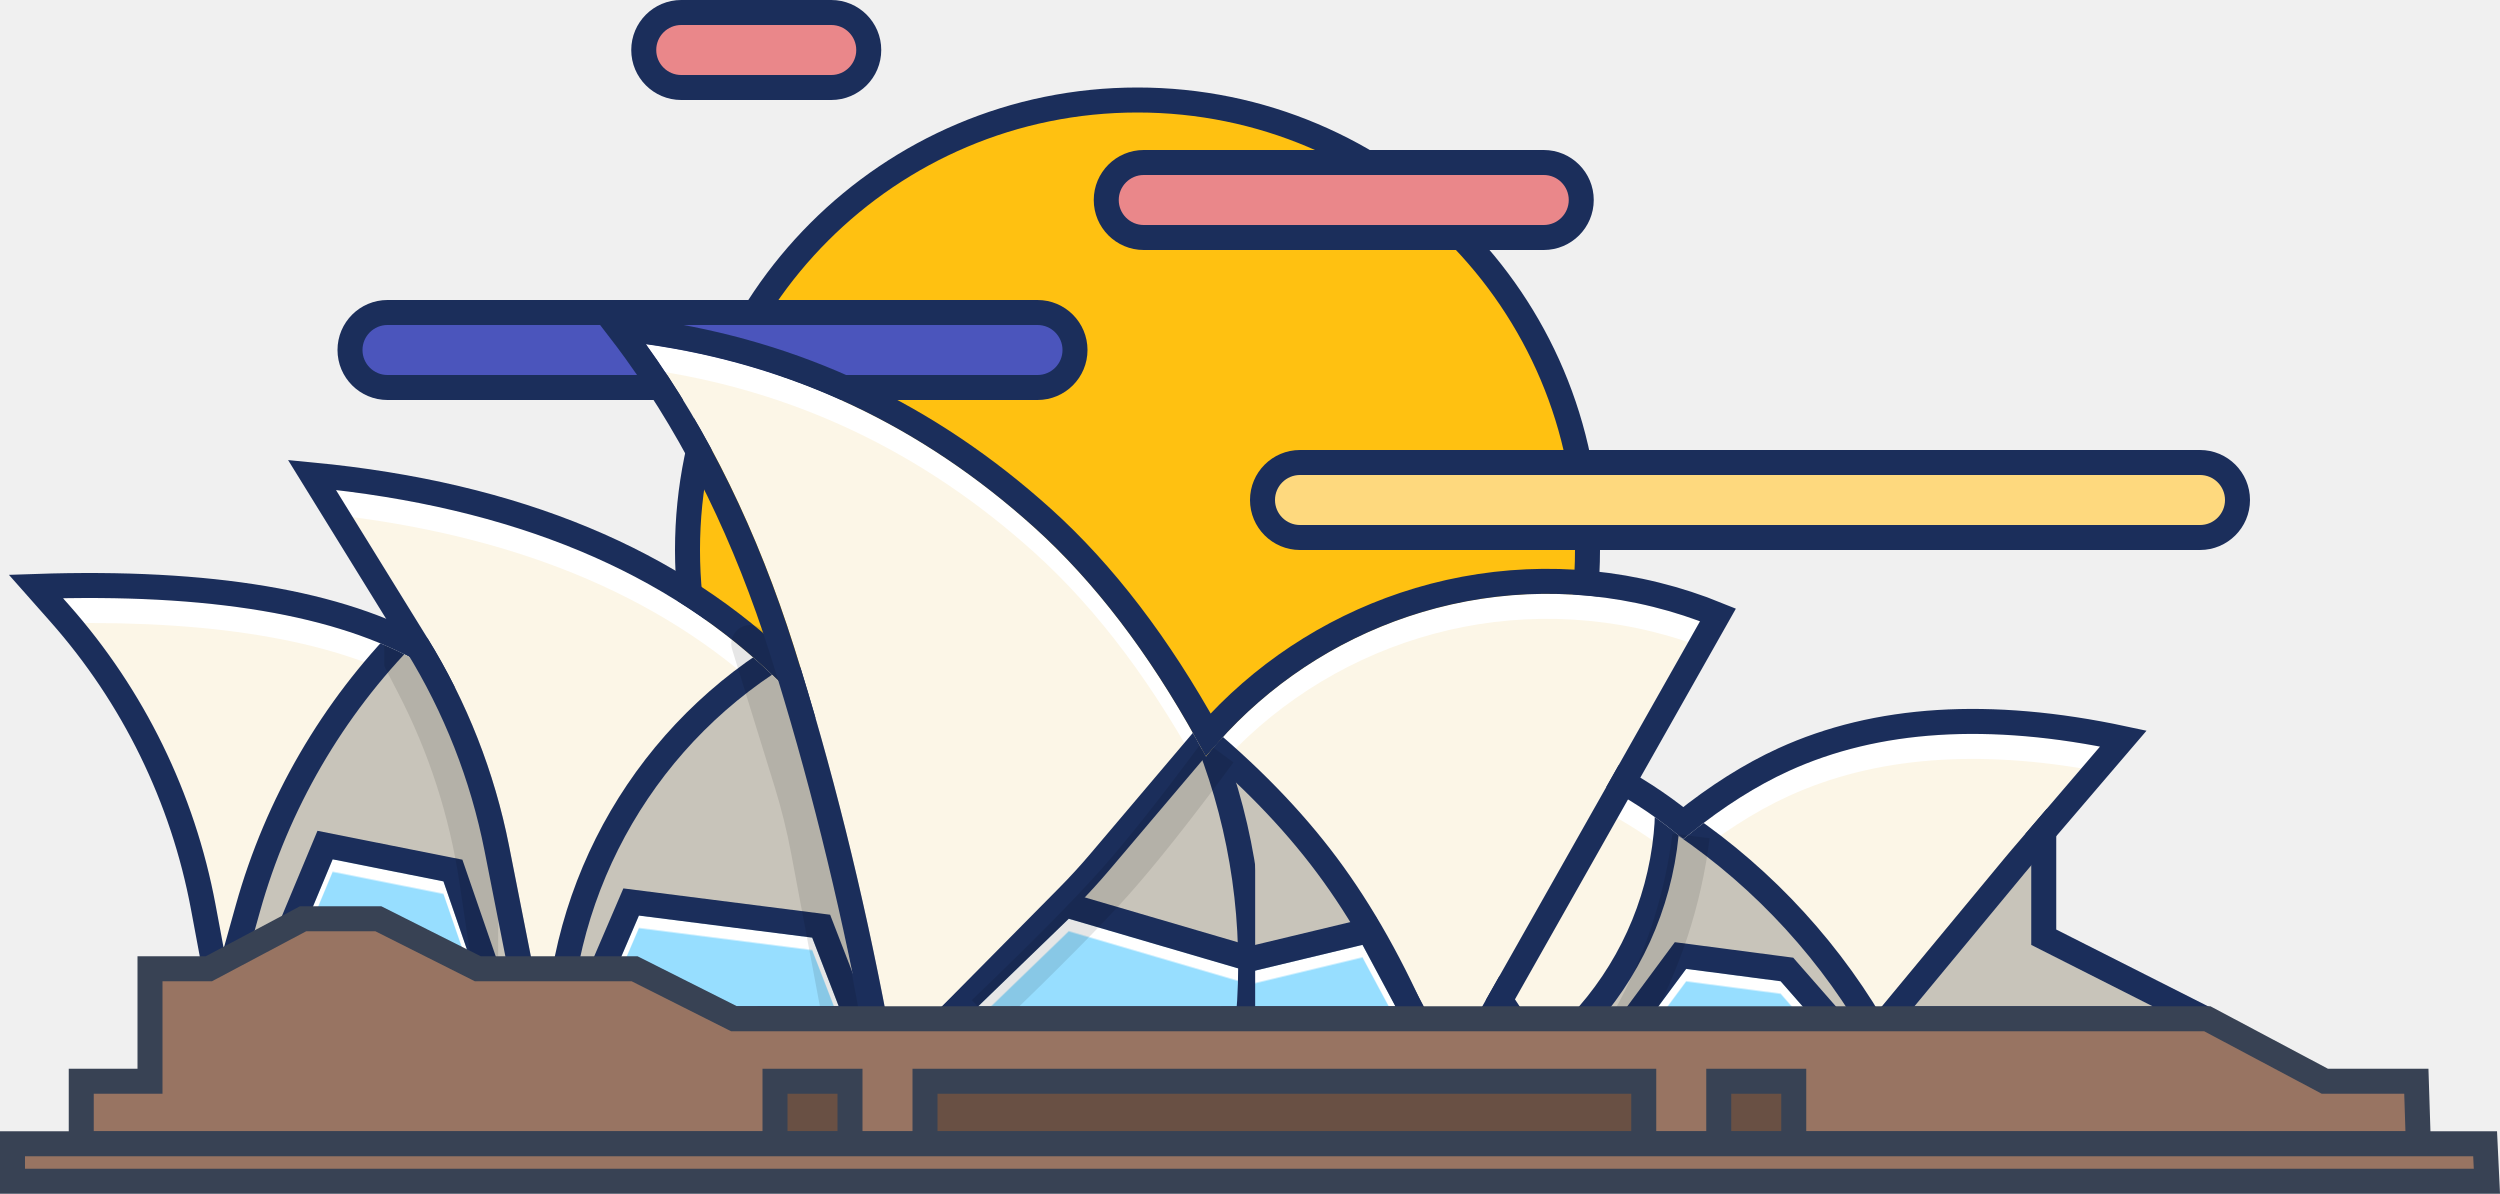
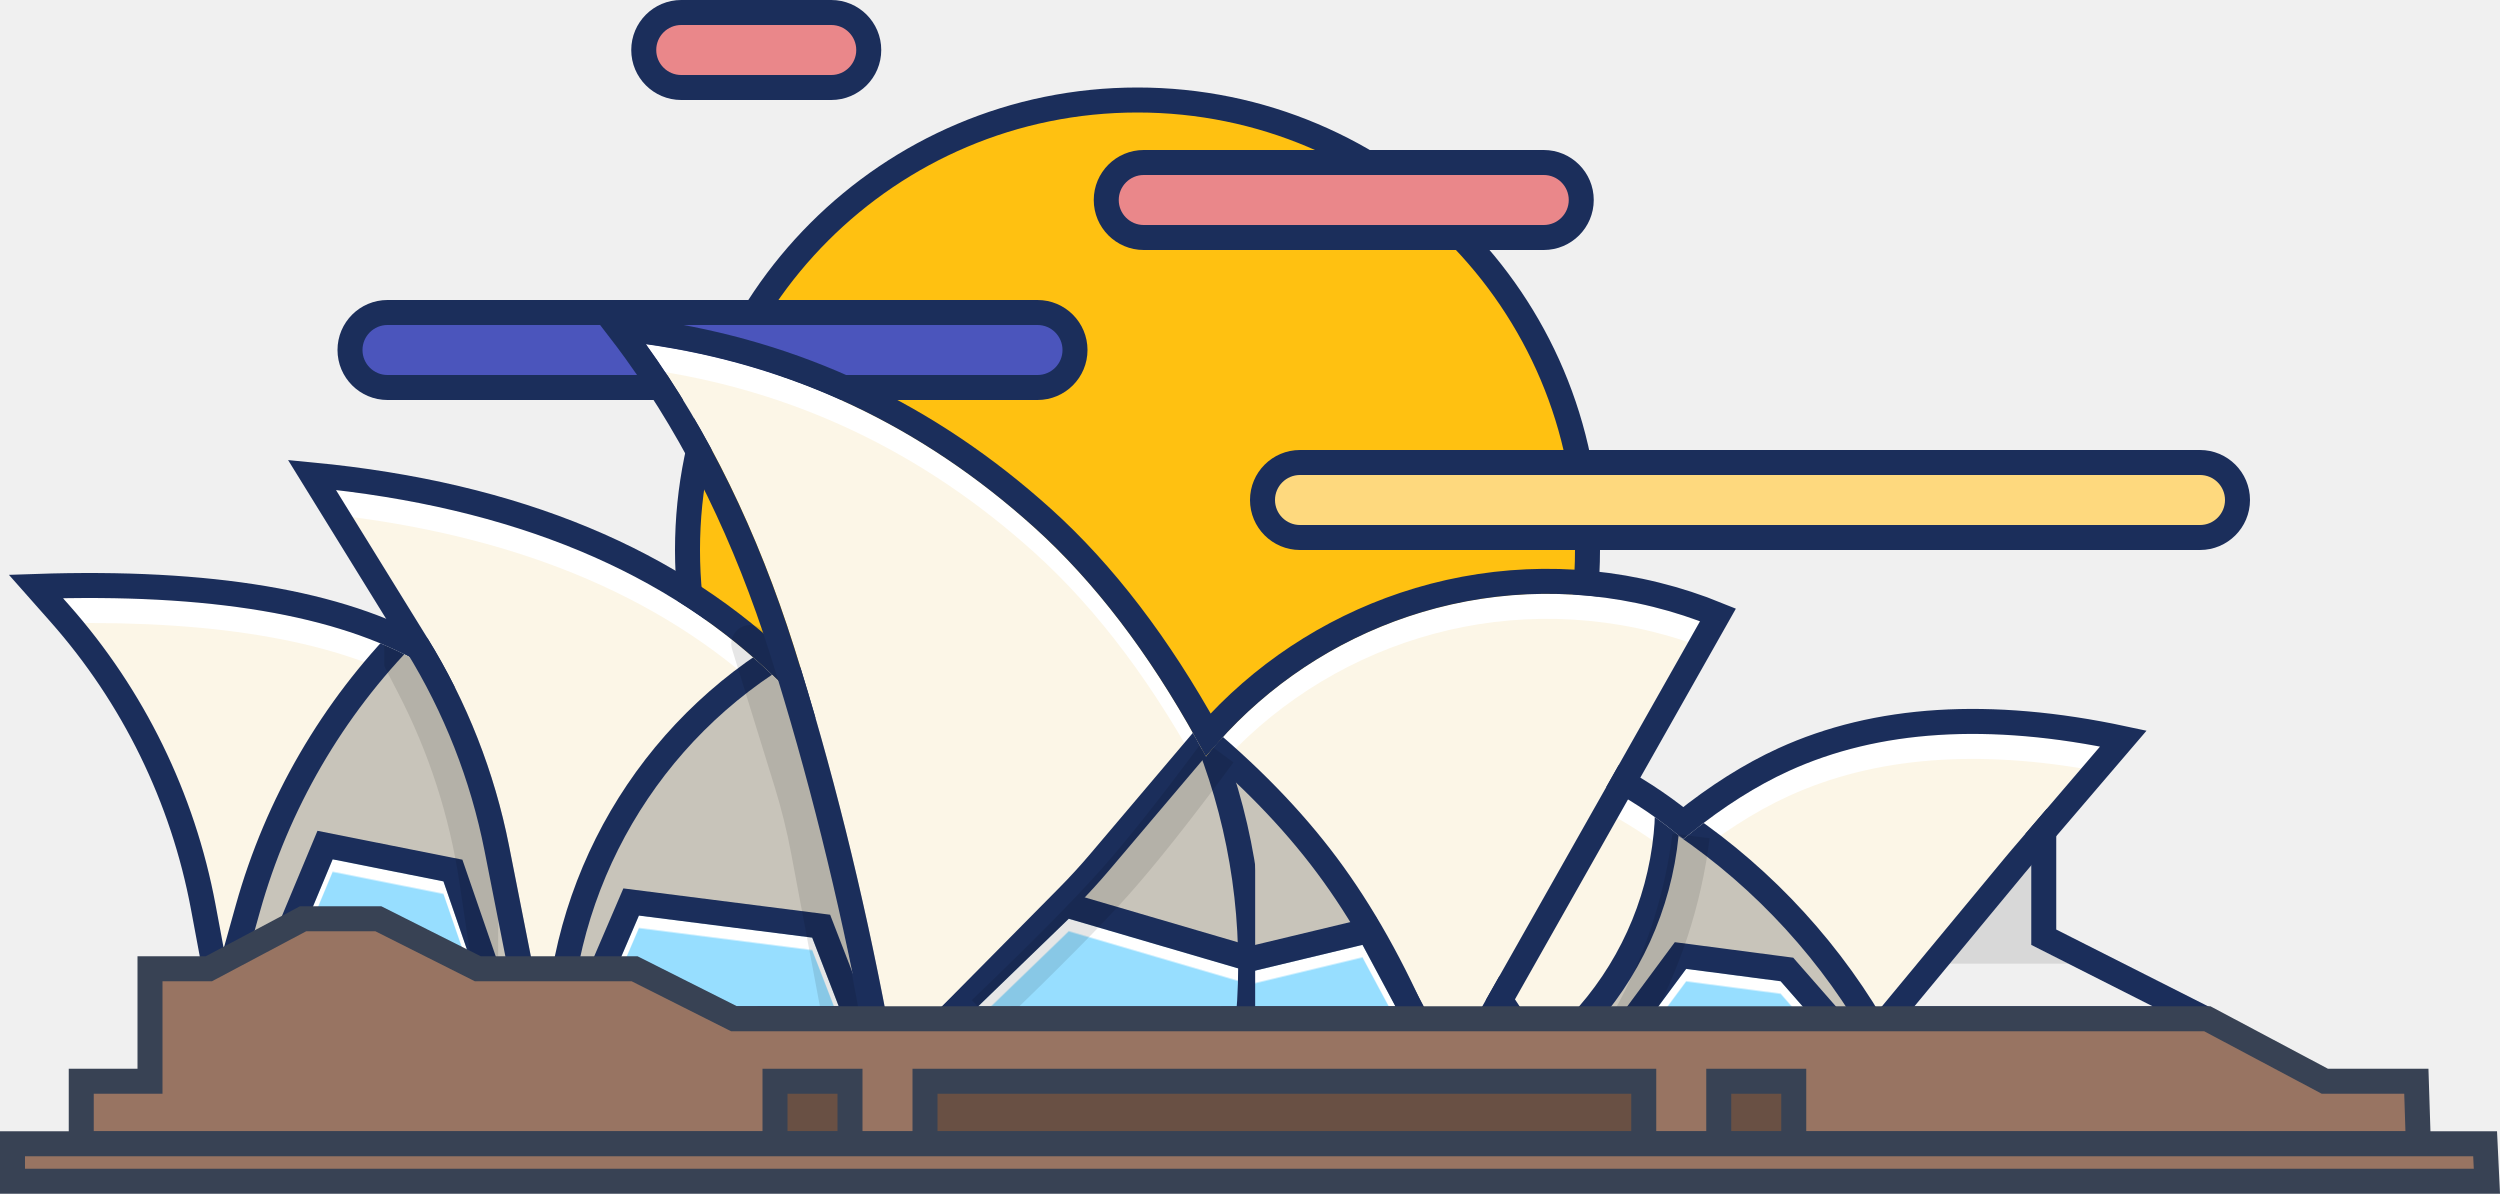
<svg xmlns="http://www.w3.org/2000/svg" xmlns:xlink="http://www.w3.org/1999/xlink" width="400" height="191" viewBox="0 0 400 191">
  <defs>
-     <filter id="b" width="115.2%" height="126.9%" x="-7.3%" y="-13.5%" filterUnits="objectBoundingBox">
+     <path id="a" d="M77.308 43.81V16.217h33.588v17.778l19.412 9.815z" />
+     <path id="c" d="M29.687 44.81L.897 1.437C20.913-1.448 40.548 4.638 55.21 17.08c5.69-4.729 11.32-8.366 16.896-10.913C85.83-.1 102.427-1.4 121.896 2.267l-14.06 16.425c-.352.412-.7.826-1.046 1.244L86.19 44.81H29.687z" />
+     <path id="f" d="M12.734 21.282l15.116 1.979 4.379 5H7.563z" />
+     <path id="h" d="M94 66.592c-11.817-30.01-24.121-48.67-36.912-55.98C44.298 3.302 25.268-.13 0 .311l.985 1.113a100 100 0 0123.414 47.9l3.228 17.268H94z" />
+     <path id="k" d="M16.148 39.085l17.725 3.529 7.237 20.978H5.923z" />
+     <path id="m" d="M118.372 83.592C103.766 65.155 87.937 47.5 70.885 30.626 53.833 13.752 30.205 3.543 0 0l14.655 23.726a100 100 0 0113.028 33.18l5.269 26.686h85.42z" />
+     <path id="p" d="M10.672 52.391l27.725 3.529 4.236 10.957-38.187.021z" />
+     <path id="r" d="M38.381 106.933c-3.917-20.41-8.804-39.885-14.662-58.422C17.86 29.973 9.955 13.803 0 0c23.412 3.303 44.13 13.083 62.155 29.34 10.165 9.17 19.315 21.392 27.45 36.67 16.63-20.517 44.189-30.754 71.522-23.988a70.282 70.282 0 017.528 2.318l-35.392 62.593z" />
+     <path id="u" d="M19 26.092l29 8.5 18-4.32 5.257 9.82-66.757.022z" />
+     <filter id="d" width="115.2%" height="126.9%" x="-7.3%" y="-13.5%" filterUnits="objectBoundingBox">
      <feOffset dy="4" in="SourceAlpha" result="shadowOffsetInner1" />
      <feComposite in="shadowOffsetInner1" in2="SourceAlpha" k2="-1" k3="1" operator="arithmetic" result="shadowInnerInner1" />
      <feColorMatrix in="shadowInnerInner1" values="0 0 0 0 1 0 0 0 0 1 0 0 0 0 1 0 0 0 1 0" />
    </filter>
-     <filter id="e" width="176.1%" height="247.2%" x="-36.3%" y="-75.5%" filterUnits="objectBoundingBox">
+     <filter id="g" width="176.1%" height="247.2%" x="-36.3%" y="-75.5%" filterUnits="objectBoundingBox">
      <feOffset dy="2" in="SourceAlpha" result="shadowOffsetInner1" />
      <feComposite in="shadowOffsetInner1" in2="SourceAlpha" k2="-1" k3="1" operator="arithmetic" result="shadowInnerInner1" />
      <feColorMatrix in="shadowInnerInner1" values="0 0 0 0 1 0 0 0 0 1 0 0 0 0 1 0 0 0 1 0" />
    </filter>
-     <filter id="g" width="119.8%" height="118.1%" x="-11.4%" y="-9%" filterUnits="objectBoundingBox">
+     <filter id="i" width="119.8%" height="118.1%" x="-11.4%" y="-9%" filterUnits="objectBoundingBox">
      <feOffset dy="4" in="SourceAlpha" result="shadowOffsetInner1" />
      <feComposite in="shadowOffsetInner1" in2="SourceAlpha" k2="-1" k3="1" operator="arithmetic" result="shadowInnerInner1" />
      <feColorMatrix in="shadowInnerInner1" values="0 0 0 0 1 0 0 0 0 1 0 0 0 0 1 0 0 0 1 0" />
    </filter>
-     <filter id="j" width="138.7%" height="143.1%" x="-19.9%" y="-22.7%" filterUnits="objectBoundingBox">
+     <filter id="l" width="138.7%" height="143.1%" x="-19.9%" y="-22.7%" filterUnits="objectBoundingBox">
      <feOffset dy="2" in="SourceAlpha" result="shadowOffsetInner1" />
      <feComposite in="shadowOffsetInner1" in2="SourceAlpha" k2="-1" k3="1" operator="arithmetic" result="shadowInnerInner1" />
      <feColorMatrix in="shadowInnerInner1" values="0 0 0 0 1 0 0 0 0 1 0 0 0 0 1 0 0 0 1 0" />
    </filter>
-     <filter id="l" width="116.9%" height="115.5%" x="-8.2%" y="-8.3%" filterUnits="objectBoundingBox">
+     <filter id="n" width="116.9%" height="115.5%" x="-8.2%" y="-8.3%" filterUnits="objectBoundingBox">
      <feOffset dy="4" in="SourceAlpha" result="shadowOffsetInner1" />
      <feComposite in="shadowOffsetInner1" in2="SourceAlpha" k2="-1" k3="1" operator="arithmetic" result="shadowInnerInner1" />
      <feColorMatrix in="shadowInnerInner1" values="0 0 0 0 1 0 0 0 0 1 0 0 0 0 1 0 0 0 1 0" />
    </filter>
-     <filter id="o" width="136.4%" height="171.4%" x="-18.5%" y="-36.9%" filterUnits="objectBoundingBox">
+     <filter id="q" width="136.4%" height="171.4%" x="-18.5%" y="-36.9%" filterUnits="objectBoundingBox">
      <feOffset dy="2" in="SourceAlpha" result="shadowOffsetInner1" />
      <feComposite in="shadowOffsetInner1" in2="SourceAlpha" k2="-1" k3="1" operator="arithmetic" result="shadowInnerInner1" />
      <feColorMatrix in="shadowInnerInner1" values="0 0 0 0 1 0 0 0 0 1 0 0 0 0 1 0 0 0 1 0" />
    </filter>
-     <filter id="q" width="111%" height="112.4%" x="-6.4%" y="-6.8%" filterUnits="objectBoundingBox">
+     <filter id="s" width="111%" height="112.4%" x="-6.4%" y="-6.8%" filterUnits="objectBoundingBox">
      <feOffset dy="4" in="SourceAlpha" result="shadowOffsetInner1" />
      <feComposite in="shadowOffsetInner1" in2="SourceAlpha" k2="-1" k3="1" operator="arithmetic" result="shadowInnerInner1" />
      <feColorMatrix in="shadowInnerInner1" values="0 0 0 0 1 0 0 0 0 1 0 0 0 0 1 0 0 0 1 0" />
    </filter>
-     <filter id="t" width="127.8%" height="174.9%" x="-16.3%" y="-39.2%" filterUnits="objectBoundingBox">
+     <filter id="v" width="127.8%" height="174.9%" x="-16.3%" y="-39.2%" filterUnits="objectBoundingBox">
      <feOffset dy="2" in="SourceAlpha" result="shadowOffsetInner1" />
      <feComposite in="shadowOffsetInner1" in2="SourceAlpha" k2="-1" k3="1" operator="arithmetic" result="shadowInnerInner1" />
      <feColorMatrix in="shadowInnerInner1" values="0 0 0 0 1 0 0 0 0 1 0 0 0 0 1 0 0 0 1 0" />
    </filter>
-     <path id="a" d="M29.687 44.81L.897 1.437C20.913-1.448 40.548 4.638 55.21 17.08c5.69-4.729 11.32-8.366 16.896-10.913C85.83-.1 102.427-1.4 121.896 2.267l-14.06 16.425c-.352.412-.7.826-1.046 1.244L86.19 44.81H29.687z" />
-     <path id="d" d="M12.734 21.282l15.116 1.979 4.379 5H7.563z" />
-     <path id="f" d="M94 66.592c-11.817-30.01-24.121-48.67-36.912-55.98C44.298 3.302 25.268-.13 0 .311l.985 1.113a100 100 0 0123.414 47.9l3.228 17.268H94z" />
-     <path id="i" d="M16.148 39.085l17.725 3.529 7.237 20.978H5.923z" />
-     <path id="k" d="M118.372 83.592C103.766 65.155 87.937 47.5 70.885 30.626 53.833 13.752 30.205 3.543 0 0l14.655 23.726a100 100 0 0113.028 33.18l5.269 26.686h85.42z" />
-     <path id="n" d="M10.672 52.391l27.725 3.529 4.236 10.957-38.187.021z" />
-     <path id="p" d="M38.381 106.933c-3.917-20.41-8.804-39.885-14.662-58.422C17.86 29.973 9.955 13.803 0 0c23.412 3.303 44.13 13.083 62.155 29.34 10.165 9.17 19.315 21.392 27.45 36.67 16.63-20.517 44.189-30.754 71.522-23.988a70.282 70.282 0 017.528 2.318l-35.392 62.593z" />
-     <path id="s" d="M19 26.092l29 8.5 18-4.32 5.257 9.82-66.757.022z" />
  </defs>
  <g fill="none" fill-rule="evenodd">
    <g transform="translate(214.104 117.19)">
-       <path fill="#C8C4BA" stroke="#1B2E5B" stroke-linecap="round" stroke-width="4" d="M112.896 14.217v18.549l25.801 13.044H75.308V14.217h37.588z" />
-       <mask id="c" fill="#fff">
+       <mask id="b" fill="#fff">
        <use xlink:href="#a" />
      </mask>
+       <path stroke="#1B2E5B" stroke-width="4" d="M112.896 14.217v18.549l25.801 13.044H75.308V14.217h37.588z" />
+       <path fill="#000" fill-opacity=".1" mask="url(#b)" d="M77 16h45v21H77z" />
+       <mask id="e" fill="#fff">
+         <use xlink:href="#c" />
+       </mask>
      <g stroke-linecap="round">
-         <use fill="#FCF6E7" xlink:href="#a" />
-         <use fill="#000" filter="url(#b)" xlink:href="#a" />
+         <use fill="#FCF6E7" xlink:href="#c" />
+         <use fill="#000" filter="url(#d)" xlink:href="#c" />
        <path stroke="#1B2E5B" stroke-width="4" d="M71.275 4.348c14.837-6.775 32.948-7.943 54.357-3.37h0l-16.276 19.015c-.345.403-.687.81-1.026 1.218h0L87.13 46.81H28.615L-2.477-.03c21.076-3.98 41.989 1.815 57.696 14.52 5.401-4.344 10.756-7.721 16.056-10.142z" />
      </g>
-       <g stroke-linecap="round" mask="url(#c)">
+       <g stroke-linecap="round" mask="url(#e)">
        <g transform="translate(42.947 16.549)">
          <path fill="#C8C4BA" stroke="#1B2E5B" stroke-width="4" d="M9.753-3.57a101.836 101.836 0 0132.743 33.817h0l-46.882.015C3.548 21.854 8.402 11.153 9.529-.198a51.83 51.83 0 00.224-3.372z" />
-           <use fill="#97DEFF" xlink:href="#d" />
-           <use fill="#000" filter="url(#e)" xlink:href="#d" />
+           <use fill="#97DEFF" xlink:href="#f" />
+           <use fill="#000" filter="url(#g)" xlink:href="#f" />
          <path stroke="#1B2E5B" stroke-width="4" d="M11.827 19.146l17.03 2.23 7.782 8.885H3.593l8.234-11.115z" />
        </g>
      </g>
      <path stroke="#000" stroke-opacity=".1" stroke-width="6" d="M56.466 16.549a81.176 81.176 0 01-9.727 29.575l-.052.093h0" />
    </g>
    <g stroke="#1B2E5B" stroke-width="4" transform="translate(54)">
      <circle cx="128" cy="88" r="72" fill="#FFC111" stroke-linecap="round" stroke-linejoin="round" />
      <rect width="116" height="12" x="2" y="50" fill="#4B55BC" rx="6" />
      <rect width="156" height="12" x="148" y="74" fill="#FED97E" rx="6" />
      <rect width="76" height="12" x="123" y="26" fill="#EA878A" rx="6" />
      <rect width="36" height="12" x="49" y="2" fill="#EA878A" rx="6" />
    </g>
    <g transform="translate(10.084 95.408)">
-       <mask id="h" fill="#fff">
-         <use xlink:href="#f" />
+       <mask id="j" fill="#fff">
+         <use xlink:href="#h" />
      </mask>
      <g stroke-linecap="round">
-         <use fill="#FCF6E7" xlink:href="#f" />
-         <use fill="#000" filter="url(#g)" xlink:href="#f" />
+         <use fill="#FCF6E7" xlink:href="#h" />
+         <use fill="#000" filter="url(#i)" xlink:href="#h" />
        <path stroke="#1B2E5B" stroke-width="4" d="M-4.342-1.578C23.556-2.521 44.343 1.026 58.08 8.876c13.42 7.668 26.462 27.466 38.843 59.716h0-70.957l-3.533-18.9A98 98 0 00-.512 2.75h0z" />
      </g>
-       <g stroke-linecap="round" mask="url(#h)">
+       <g stroke-linecap="round" mask="url(#j)">
        <g transform="translate(26.993 3)">
          <path fill="#C8C4BA" stroke="#1B2E5B" stroke-linejoin="round" stroke-width="4" d="M63.61-2v67.592H-2.635L2.583 46.93A102 102 0 0128.302 2.663h0L32.915-2H63.61z" />
-           <use fill="#97DEFF" xlink:href="#i" />
-           <use fill="#000" filter="url(#j)" xlink:href="#i" />
+           <use fill="#97DEFF" xlink:href="#k" />
+           <use fill="#000" filter="url(#l)" xlink:href="#k" />
          <path stroke="#1B2E5B" stroke-width="4" d="M14.933 36.803l20.457 4.073 8.525 24.716H2.921l12.012-28.789z" />
        </g>
      </g>
-       <path stroke="#000" stroke-linecap="round" stroke-linejoin="round" stroke-opacity=".1" stroke-width="6" d="M52.916 7.592l3.344 6.455a100 100 0 0110.115 31.229l1.728 11.563h0" mask="url(#h)" />
+       <path stroke="#000" stroke-linecap="round" stroke-linejoin="round" stroke-opacity=".1" stroke-width="6" d="M52.916 7.592l3.344 6.455a100 100 0 0110.115 31.229l1.728 11.563h0" mask="url(#j)" />
    </g>
    <g transform="translate(53.759 78.408)">
-       <mask id="m" fill="#fff">
-         <use xlink:href="#k" />
+       <mask id="o" fill="#fff">
+         <use xlink:href="#m" />
      </mask>
      <g stroke-linecap="round">
-         <use fill="#FCF6E7" xlink:href="#k" />
-         <use fill="#000" filter="url(#l)" xlink:href="#k" />
+         <use fill="#FCF6E7" xlink:href="#m" />
+         <use fill="#000" filter="url(#n)" xlink:href="#m" />
        <path stroke="#1B2E5B" stroke-width="4" d="M-3.846-2.421C28.838.716 54.196 11.298 72.292 29.204c18.107 17.918 34.84 36.714 50.197 56.388h0-91.18L25.72 57.294a98 98 0 00-12.766-32.517h0z" />
      </g>
-       <g stroke-linecap="round" mask="url(#m)">
+       <g stroke-linecap="round" mask="url(#o)">
        <g transform="translate(37.795 15.694)">
          <path fill="#C8C4BA" stroke="#1B2E5B" stroke-linejoin="round" stroke-width="4" d="M67.446-2.34v71.653l-69.629-.232A75.114 75.114 0 0139.591 7.145h0L54.835-.35l12.611-1.99z" />
-           <use fill="#97DEFF" xlink:href="#n" />
-           <use fill="#000" filter="url(#o)" xlink:href="#n" />
+           <use fill="#97DEFF" xlink:href="#p" />
+           <use fill="#000" filter="url(#q)" xlink:href="#p" />
          <path stroke="#1B2E5B" stroke-width="4" d="M9.428 50.216l30.404 3.87 5.718 14.79-44.14.024 8.018-18.684z" />
        </g>
      </g>
    </g>
    <g transform="translate(103.345 55.067)">
      <path stroke="#000" stroke-linecap="round" stroke-linejoin="round" stroke-opacity=".1" stroke-width="6" d="M16.655 47.933l6.79 21.938a100 100 0 012.75 11.096l5.068 26.966h0" />
-       <mask id="r" fill="#fff">
-         <use xlink:href="#p" />
+       <mask id="t" fill="#fff">
+         <use xlink:href="#r" />
      </mask>
      <g stroke-linecap="round">
-         <use fill="#FCF6E7" xlink:href="#p" />
-         <use fill="#000" filter="url(#q)" xlink:href="#p" />
+         <use fill="#FCF6E7" xlink:href="#r" />
+         <use fill="#000" filter="url(#s)" xlink:href="#r" />
        <path stroke="#1B2E5B" stroke-width="4" d="M-4.397-2.55c1.555.16 3.114.35 4.676.57 23.81 3.359 44.884 13.3 63.216 29.835 9.737 8.783 18.568 20.321 26.473 34.629a72.604 72.604 0 0131.347-20.799c12.577-4.218 26.463-5.028 40.293-1.604a72.283 72.283 0 019.925 3.233h0l-37.103 65.619H36.726c-3.953-20.923-8.924-40.863-14.914-59.82C16.022 30.793 8.216 14.81-1.622 1.17a146.511 146.511 0 00-2.775-3.72z" />
      </g>
-       <g stroke-linecap="round" mask="url(#r)">
+       <g stroke-linecap="round" mask="url(#t)">
        <g transform="translate(48.655 65.84)">
          <path fill="#C8C4BA" stroke="#1B2E5B" stroke-linejoin="round" stroke-width="4" d="M40.779-2.824C49.06 4.149 55.905 11.4 61.322 18.924 66.884 26.65 71.872 35.84 76.274 46.5h0-81.066l23.66-23.918a98 98 0 005.097-5.564h0z" />
-           <use fill="#97DEFF" xlink:href="#s" />
-           <use fill="#000" filter="url(#t)" xlink:href="#s" />
+           <use fill="#97DEFF" xlink:href="#u" />
+           <use fill="#000" filter="url(#v)" xlink:href="#u" />
          <path stroke="#1B2E5B" stroke-width="4" d="M18.446 23.846l29.605 8.677 18.984-4.556 7.56 14.124-75.042.024 18.893-18.269z" />
        </g>
      </g>
-       <path stroke="#1B2E5B" stroke-width="4" d="M89.626 62.477l.5 1.292a98.523 98.523 0 016.264 44.164h0" mask="url(#r)" />
-       <path stroke="#000" stroke-opacity=".1" stroke-width="6" d="M54.209 107.123c9.497-9.11 16.421-16.107 20.773-20.993 4.351-4.886 9.893-11.884 16.623-20.993" mask="url(#r)" />
+       <path stroke="#1B2E5B" stroke-width="4" d="M89.626 62.477l.5 1.292a98.523 98.523 0 016.264 44.164h0" mask="url(#t)" />
+       <path stroke="#000" stroke-opacity=".1" stroke-width="6" d="M54.209 107.123c9.497-9.11 16.421-16.107 20.773-20.993 4.351-4.886 9.893-11.884 16.623-20.993" mask="url(#t)" />
    </g>
    <g stroke="#384254" stroke-width="4">
      <path fill="#987462" d="M60.53 147l15.913 8h25.087l15.913 8h235.72l18.812 10h14.639l.32 9.999L13 183v-10h11v-18h9.422l15.076-8H60.53z" />
      <path fill="#695044" d="M148 173h115v10H148zm-24 0h12v10h-12zm151 0h12v10h-12z" />
      <path fill="#987462" d="M397.617 183l.286 5.998L2 189v-6h395.617z" />
    </g>
  </g>
</svg>
